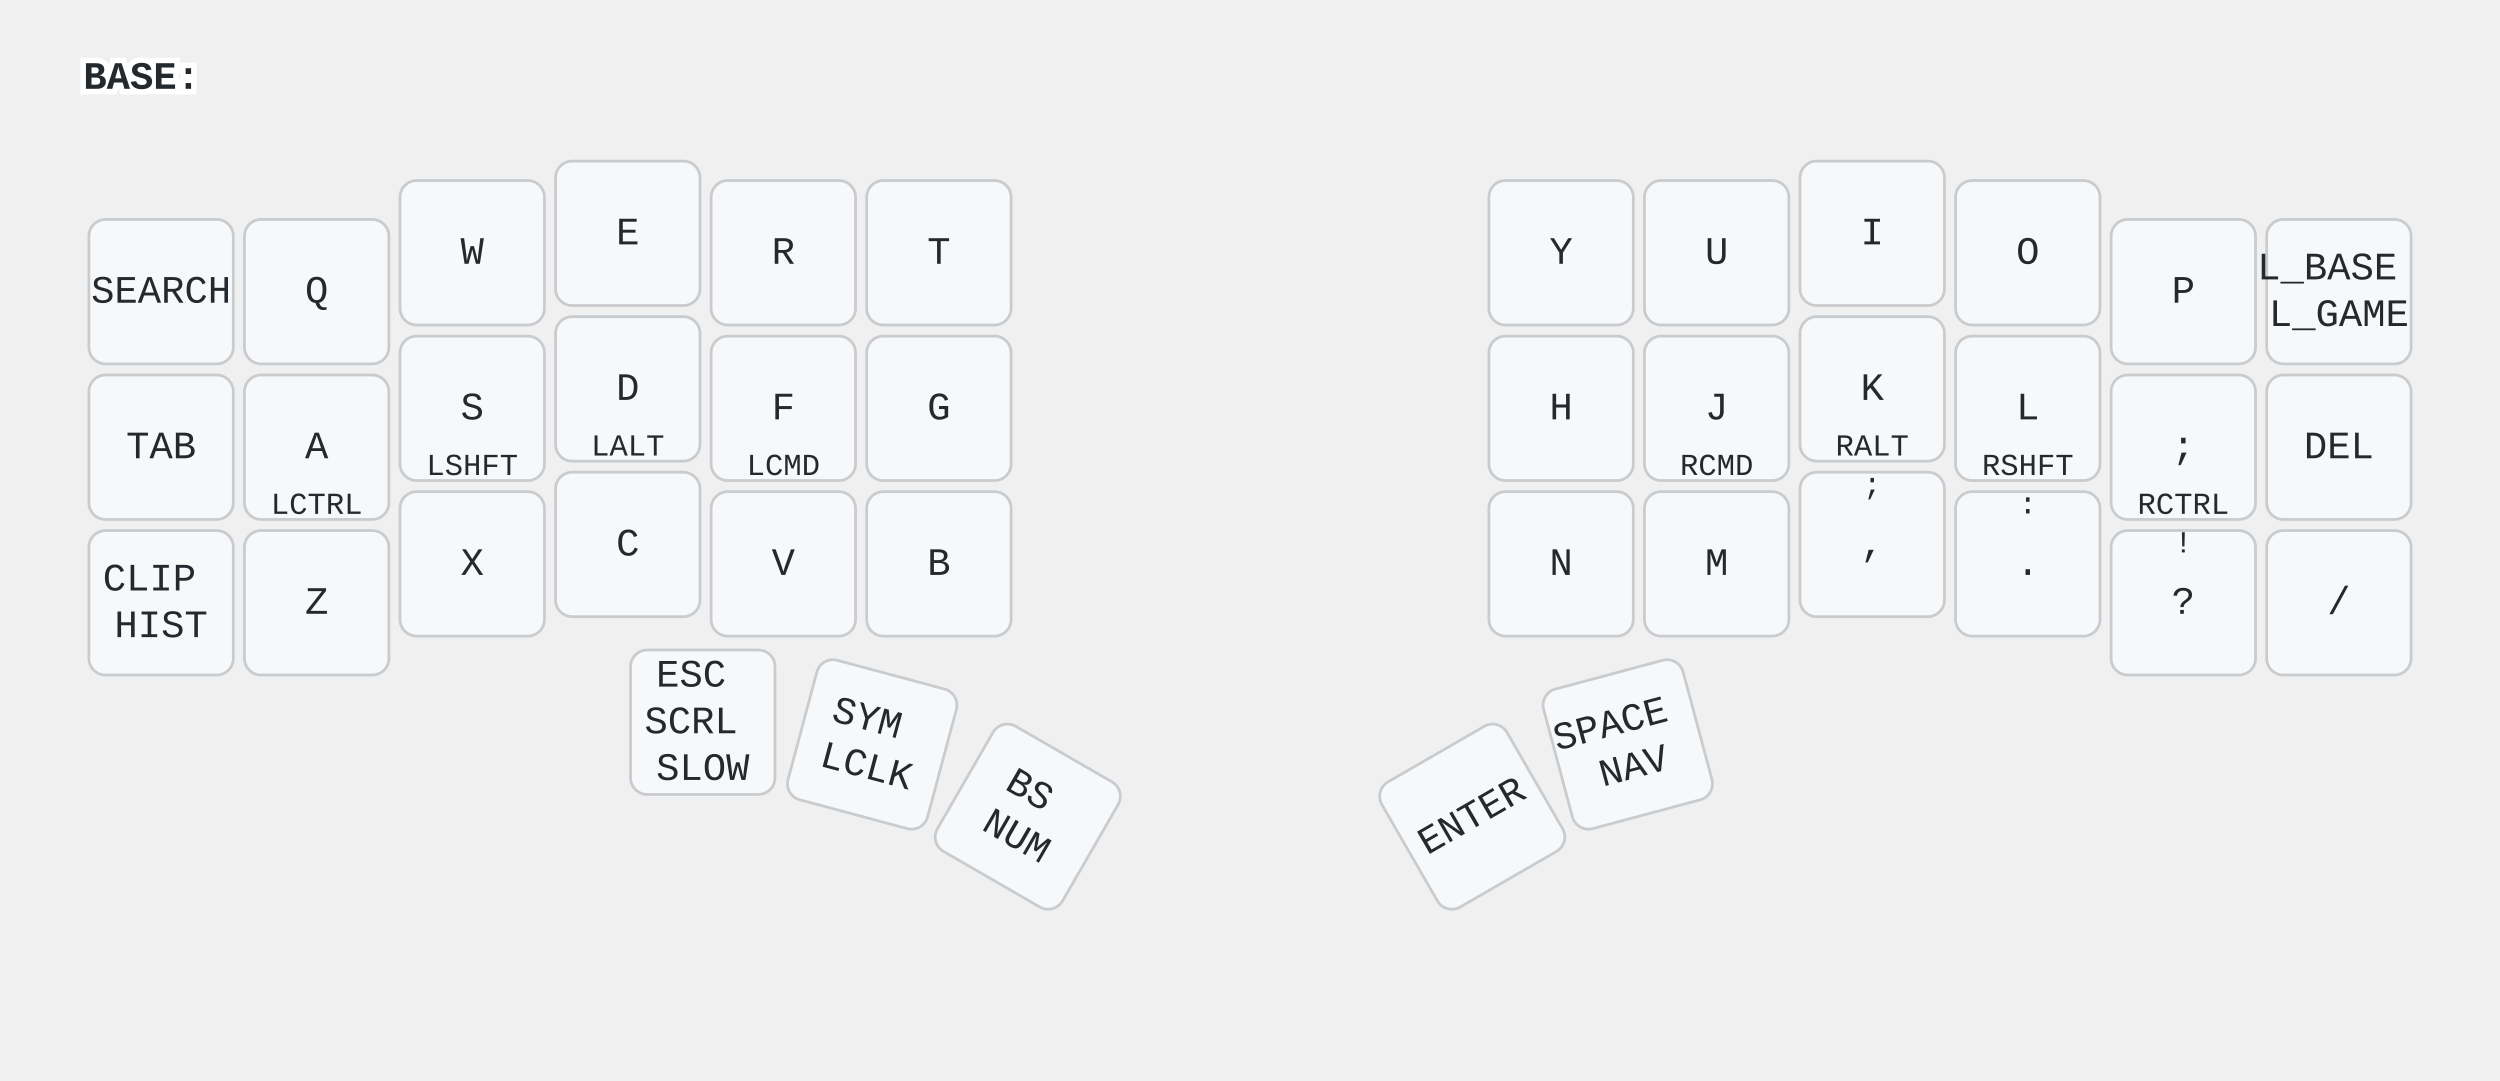
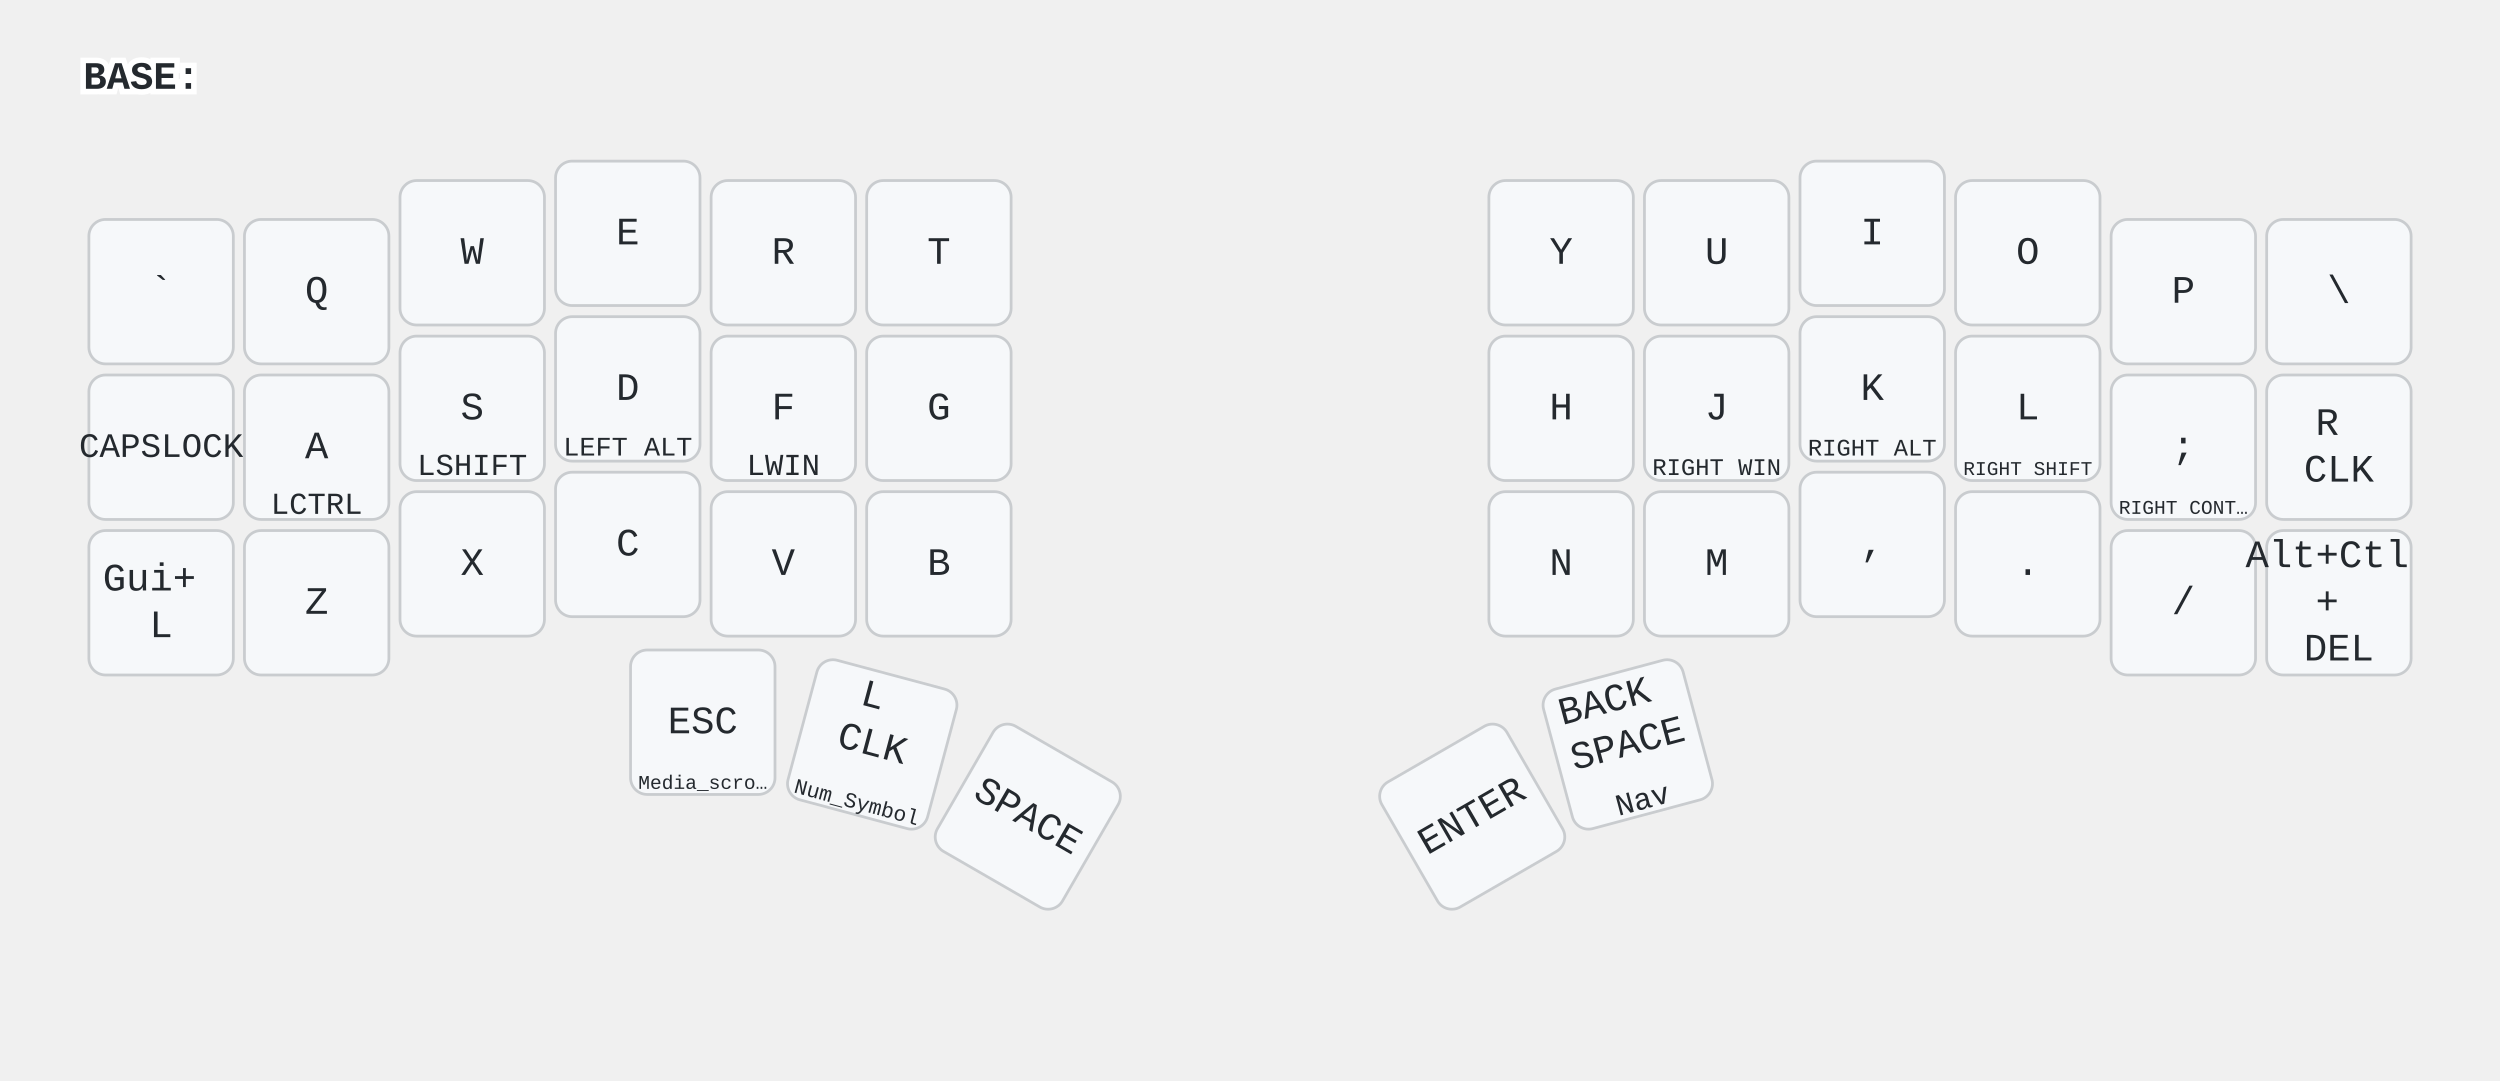
<svg xmlns="http://www.w3.org/2000/svg" width="900" height="389" viewBox="0 0 900 389" class="keymap">
  <style>/* inherit to force styles through use tags */
svg path {
    fill: inherit;
}

/* font and background color specifications */
svg.keymap {
    font-family: SFMono-Regular,Consolas,Liberation Mono,Menlo,monospace;
    font-size: 14px;
    font-kerning: normal;
    text-rendering: optimizeLegibility;
    fill: #24292e;
}

/* default key styling */
rect.key {
    fill: #f6f8fa;
}

rect.key, rect.combo {
    stroke: #c9cccf;
    stroke-width: 1;
}

/* default key side styling, only used is draw_key_sides is set */
rect.side {
    filter: brightness(90%);
}

/* color accent for combo boxes */
rect.combo, rect.combo-separate {
    fill: #cdf;
}

/* color accent for held keys */
rect.held, rect.combo.held {
    fill: #fdd;
}

/* color accent for ghost (optional) keys */
rect.ghost, rect.combo.ghost {
    stroke-dasharray: 4, 4;
    stroke-width: 2;
}

text {
    text-anchor: middle;
    dominant-baseline: middle;
}

/* styling for layer labels */
text.label {
    font-weight: bold;
    text-anchor: start;
    stroke: white;
    stroke-width: 4;
    paint-order: stroke;
}

/* styling for optional footer */
text.footer {
    text-anchor: end;
    dominant-baseline: auto;
    stroke: white;
    stroke-width: 4;
    paint-order: stroke;
}

/* styling for combo tap, and key non-tap label text */
text.combo, text.hold, text.shifted, text.left, text.right {
    font-size: 11px;
}

text.hold {
    text-anchor: middle;
    dominant-baseline: auto;
}

text.shifted {
    text-anchor: middle;
    dominant-baseline: hanging;
}

text.left {
    text-anchor: start;
}

text.right {
    text-anchor: end;
}

text.layer-activator {
    text-decoration: underline;
}

/* styling for hold/shifted label text in combo box */
text.combo.hold, text.combo.shifted, text.combo.left, text.combo.right {
    font-size: 8px;
}

/* lighter symbol for transparent keys */
text.trans {
    fill: #7b7e81;
}

/* styling for combo dendrons */
path.combo {
    stroke-width: 1;
    stroke: gray;
    fill: none;
}

/* Start Tabler Icons Cleanup */
/* cannot use height/width with glyphs */
.icon-tabler &gt; path {
    fill: inherit;
    stroke: inherit;
    stroke-width: 2;
}
/* hide tabler's default box */
.icon-tabler &gt; path[stroke="none"][fill="none"] {
    visibility: hidden;
}
/* End Tabler Icons Cleanup */

@media (prefers-color-scheme: dark) {
svg.keymap { fill: #d1d6db; }
rect.key { fill: #3f4750; }
rect.key, rect.combo { stroke: #60666c; }
rect.combo, rect.combo-separate { fill: #1f3d7a; }
rect.held, rect.combo.held { fill: #854747; }
text.label, text.footer { stroke: black; }
text.trans { fill: #7e8184; }
path.combo { stroke: #7f7f7f; }

}</style>
  <g transform="translate(30, 0)" class="layer-BASE">
    <text x="0" y="28" class="label" id="BASE">BASE:</text>
    <g transform="translate(0, 56)">
      <g transform="translate(28, 49)" class="key keypos-0">
        <rect rx="6" ry="6" x="-26" y="-26" width="52" height="52" class="key" />
-         <text x="0" y="0" class="key tap">SEARCH</text>
+         <text x="0" y="0" class="key tap">`</text>
      </g>
      <g transform="translate(84, 49)" class="key keypos-1">
        <rect rx="6" ry="6" x="-26" y="-26" width="52" height="52" class="key" />
        <text x="0" y="0" class="key tap">Q</text>
      </g>
      <g transform="translate(140, 35)" class="key keypos-2">
        <rect rx="6" ry="6" x="-26" y="-26" width="52" height="52" class="key" />
        <text x="0" y="0" class="key tap">W</text>
      </g>
      <g transform="translate(196, 28)" class="key keypos-3">
        <rect rx="6" ry="6" x="-26" y="-26" width="52" height="52" class="key" />
        <text x="0" y="0" class="key tap">E</text>
      </g>
      <g transform="translate(252, 35)" class="key keypos-4">
        <rect rx="6" ry="6" x="-26" y="-26" width="52" height="52" class="key" />
        <text x="0" y="0" class="key tap">R</text>
      </g>
      <g transform="translate(308, 35)" class="key keypos-5">
        <rect rx="6" ry="6" x="-26" y="-26" width="52" height="52" class="key" />
        <text x="0" y="0" class="key tap">T</text>
      </g>
      <g transform="translate(532, 35)" class="key keypos-6">
        <rect rx="6" ry="6" x="-26" y="-26" width="52" height="52" class="key" />
        <text x="0" y="0" class="key tap">Y</text>
      </g>
      <g transform="translate(588, 35)" class="key keypos-7">
        <rect rx="6" ry="6" x="-26" y="-26" width="52" height="52" class="key" />
        <text x="0" y="0" class="key tap">U</text>
      </g>
      <g transform="translate(644, 28)" class="key keypos-8">
        <rect rx="6" ry="6" x="-26" y="-26" width="52" height="52" class="key" />
        <text x="0" y="0" class="key tap">I</text>
      </g>
      <g transform="translate(700, 35)" class="key keypos-9">
        <rect rx="6" ry="6" x="-26" y="-26" width="52" height="52" class="key" />
        <text x="0" y="0" class="key tap">O</text>
      </g>
      <g transform="translate(756, 49)" class="key keypos-10">
        <rect rx="6" ry="6" x="-26" y="-26" width="52" height="52" class="key" />
        <text x="0" y="0" class="key tap">P</text>
      </g>
      <g transform="translate(812, 49)" class="key keypos-11">
        <rect rx="6" ry="6" x="-26" y="-26" width="52" height="52" class="key" />
-         <text x="0" y="0" class="key tap">
-           <tspan x="0" dy="-0.6em">L_BASE</tspan>
-           <tspan x="0" dy="1.2em">L_GAME</tspan>
-         </text>
+         <text x="0" y="0" class="key tap">\</text>
      </g>
      <g transform="translate(28, 105)" class="key keypos-12">
        <rect rx="6" ry="6" x="-26" y="-26" width="52" height="52" class="key" />
-         <text x="0" y="0" class="key tap">TAB</text>
+         <text x="0" y="0" class="key tap">
+           <tspan style="font-size: 88%">CAPSLOCK</tspan>
+         </text>
      </g>
      <g transform="translate(84, 105)" class="key keypos-13">
        <rect rx="6" ry="6" x="-26" y="-26" width="52" height="52" class="key" />
        <text x="0" y="0" class="key tap">A</text>
        <text x="0" y="24" class="key hold">LCTRL</text>
      </g>
      <g transform="translate(140, 91)" class="key keypos-14">
        <rect rx="6" ry="6" x="-26" y="-26" width="52" height="52" class="key" />
        <text x="0" y="0" class="key tap">S</text>
-         <text x="0" y="24" class="key hold">LSHFT</text>
+         <text x="0" y="24" class="key hold">LSHIFT</text>
      </g>
      <g transform="translate(196, 84)" class="key keypos-15">
        <rect rx="6" ry="6" x="-26" y="-26" width="52" height="52" class="key" />
        <text x="0" y="0" class="key tap">D</text>
-         <text x="0" y="24" class="key hold">LALT</text>
+         <text x="0" y="24" class="key hold">
+           <tspan style="font-size: 88%">LEFT ALT</tspan>
+         </text>
      </g>
      <g transform="translate(252, 91)" class="key keypos-16">
        <rect rx="6" ry="6" x="-26" y="-26" width="52" height="52" class="key" />
        <text x="0" y="0" class="key tap">F</text>
-         <text x="0" y="24" class="key hold">LCMD</text>
+         <text x="0" y="24" class="key hold">LWIN</text>
      </g>
      <g transform="translate(308, 91)" class="key keypos-17">
        <rect rx="6" ry="6" x="-26" y="-26" width="52" height="52" class="key" />
        <text x="0" y="0" class="key tap">G</text>
      </g>
      <g transform="translate(532, 91)" class="key keypos-18">
        <rect rx="6" ry="6" x="-26" y="-26" width="52" height="52" class="key" />
        <text x="0" y="0" class="key tap">H</text>
      </g>
      <g transform="translate(588, 91)" class="key keypos-19">
        <rect rx="6" ry="6" x="-26" y="-26" width="52" height="52" class="key" />
        <text x="0" y="0" class="key tap">J</text>
-         <text x="0" y="24" class="key hold">RCMD</text>
+         <text x="0" y="24" class="key hold">
+           <tspan style="font-size: 78%">RIGHT WIN</tspan>
+         </text>
      </g>
      <g transform="translate(644, 84)" class="key keypos-20">
        <rect rx="6" ry="6" x="-26" y="-26" width="52" height="52" class="key" />
        <text x="0" y="0" class="key tap">K</text>
-         <text x="0" y="24" class="key hold">RALT</text>
+         <text x="0" y="24" class="key hold">
+           <tspan style="font-size: 78%">RIGHT ALT</tspan>
+         </text>
      </g>
      <g transform="translate(700, 91)" class="key keypos-21">
        <rect rx="6" ry="6" x="-26" y="-26" width="52" height="52" class="key" />
        <text x="0" y="0" class="key tap">L</text>
-         <text x="0" y="24" class="key hold">RSHFT</text>
+         <text x="0" y="24" class="key hold">
+           <tspan style="font-size: 64%">RIGHT SHIFT</tspan>
+         </text>
      </g>
      <g transform="translate(756, 105)" class="key keypos-22">
        <rect rx="6" ry="6" x="-26" y="-26" width="52" height="52" class="key" />
        <text x="0" y="0" class="key tap">;</text>
-         <text x="0" y="24" class="key hold">RCTRL</text>
+         <text x="0" y="24" class="key hold">
+           <tspan style="font-size: 64%">RIGHT CONT…</tspan>
+         </text>
      </g>
      <g transform="translate(812, 105)" class="key keypos-23">
        <rect rx="6" ry="6" x="-26" y="-26" width="52" height="52" class="key" />
-         <text x="0" y="0" class="key tap">DEL</text>
+         <text x="0" y="0" class="key tap">
+           <tspan x="0" dy="-0.6em">R</tspan>
+           <tspan x="0" dy="1.2em">CLK</tspan>
+         </text>
      </g>
      <g transform="translate(28, 161)" class="key keypos-24">
        <rect rx="6" ry="6" x="-26" y="-26" width="52" height="52" class="key" />
        <text x="0" y="0" class="key tap">
-           <tspan x="0" dy="-0.6em">CLIP</tspan>
-           <tspan x="0" dy="1.2em">HIST</tspan>
+           <tspan x="0" dy="-0.6em">Gui+</tspan>
+           <tspan x="0" dy="1.2em">L</tspan>
        </text>
      </g>
      <g transform="translate(84, 161)" class="key keypos-25">
        <rect rx="6" ry="6" x="-26" y="-26" width="52" height="52" class="key" />
        <text x="0" y="0" class="key tap">Z</text>
      </g>
      <g transform="translate(140, 147)" class="key keypos-26">
        <rect rx="6" ry="6" x="-26" y="-26" width="52" height="52" class="key" />
        <text x="0" y="0" class="key tap">X</text>
      </g>
      <g transform="translate(196, 140)" class="key keypos-27">
        <rect rx="6" ry="6" x="-26" y="-26" width="52" height="52" class="key" />
        <text x="0" y="0" class="key tap">C</text>
      </g>
      <g transform="translate(252, 147)" class="key keypos-28">
        <rect rx="6" ry="6" x="-26" y="-26" width="52" height="52" class="key" />
        <text x="0" y="0" class="key tap">V</text>
      </g>
      <g transform="translate(308, 147)" class="key keypos-29">
        <rect rx="6" ry="6" x="-26" y="-26" width="52" height="52" class="key" />
        <text x="0" y="0" class="key tap">B</text>
      </g>
      <g transform="translate(532, 147)" class="key keypos-30">
        <rect rx="6" ry="6" x="-26" y="-26" width="52" height="52" class="key" />
        <text x="0" y="0" class="key tap">N</text>
      </g>
      <g transform="translate(588, 147)" class="key keypos-31">
        <rect rx="6" ry="6" x="-26" y="-26" width="52" height="52" class="key" />
        <text x="0" y="0" class="key tap">M</text>
      </g>
      <g transform="translate(644, 140)" class="key keypos-32">
        <rect rx="6" ry="6" x="-26" y="-26" width="52" height="52" class="key" />
        <text x="0" y="0" class="key tap">,</text>
-         <text x="0" y="-24" class="key shifted">;</text>
      </g>
      <g transform="translate(700, 147)" class="key keypos-33">
        <rect rx="6" ry="6" x="-26" y="-26" width="52" height="52" class="key" />
        <text x="0" y="0" class="key tap">.</text>
-         <text x="0" y="-24" class="key shifted">:</text>
      </g>
      <g transform="translate(756, 161)" class="key keypos-34">
        <rect rx="6" ry="6" x="-26" y="-26" width="52" height="52" class="key" />
-         <text x="0" y="0" class="key tap">?</text>
-         <text x="0" y="-24" class="key shifted">!</text>
+         <text x="0" y="0" class="key tap">/</text>
      </g>
      <g transform="translate(812, 161)" class="key keypos-35">
        <rect rx="6" ry="6" x="-26" y="-26" width="52" height="52" class="key" />
-         <text x="0" y="0" class="key tap">/</text>
+         <text x="0" y="0" class="key tap">
+           <tspan x="0" dy="-1.2em">Alt+Ctl</tspan>
+           <tspan x="0" dy="1.2em">+</tspan>
+           <tspan x="0" dy="1.2em">DEL</tspan>
+         </text>
      </g>
      <g transform="translate(223, 204)" class="key keypos-36">
        <rect rx="6" ry="6" x="-26" y="-26" width="52" height="52" class="key" />
-         <text x="0" y="0" class="key tap">
-           <tspan x="0" dy="-1.2em">ESC</tspan>
-           <tspan x="0" dy="1.2em">SCRL</tspan>
-           <tspan x="0" dy="1.2em">SLOW</tspan>
+         <text x="0" y="0" class="key tap">ESC</text>
+         <text x="0" y="24" class="key hold">
+           <tspan style="font-size: 64%">Media_scro…</tspan>
        </text>
      </g>
      <g transform="translate(284, 212) rotate(15.0)" class="key keypos-37">
        <rect rx="6" ry="6" x="-26" y="-26" width="52" height="52" class="key" />
        <text x="0" y="0" class="key tap">
-           <tspan x="0" dy="-0.6em">SYM</tspan>
-           <tspan x="0" dy="1.2em">LCLK</tspan>
+           <tspan x="0" dy="-1.2em">L</tspan>
+           <tspan x="0" dy="1.2em">CLK</tspan>
+         </text>
+         <text x="0" y="24" class="key hold">
+           <tspan style="font-size: 70%">Num_Symbol</tspan>
        </text>
      </g>
      <g transform="translate(340, 238) rotate(30.0)" class="key keypos-38">
        <rect rx="6" ry="6" x="-26" y="-26" width="52" height="52" class="key" />
-         <text x="0" y="0" class="key tap">
-           <tspan x="0" dy="-0.6em">BS</tspan>
-           <tspan x="0" dy="1.2em">NUM</tspan>
-         </text>
+         <text x="0" y="0" class="key tap">SPACE</text>
      </g>
      <g transform="translate(500, 238) rotate(-30.0)" class="key keypos-39">
        <rect rx="6" ry="6" x="-26" y="-26" width="52" height="52" class="key" />
        <text x="0" y="0" class="key tap">ENTER</text>
      </g>
      <g transform="translate(556, 212) rotate(-15.0)" class="key keypos-40">
        <rect rx="6" ry="6" x="-26" y="-26" width="52" height="52" class="key" />
        <text x="0" y="0" class="key tap">
-           <tspan x="0" dy="-0.6em">SPACE</tspan>
-           <tspan x="0" dy="1.2em">NAV</tspan>
-         </text>
+           <tspan x="0" dy="-1.2em">BACK</tspan>
+           <tspan x="0" dy="1.2em">SPACE</tspan>
+         </text>
+         <text x="0" y="24" class="key hold">Nav</text>
      </g>
    </g>
  </g>
</svg>
